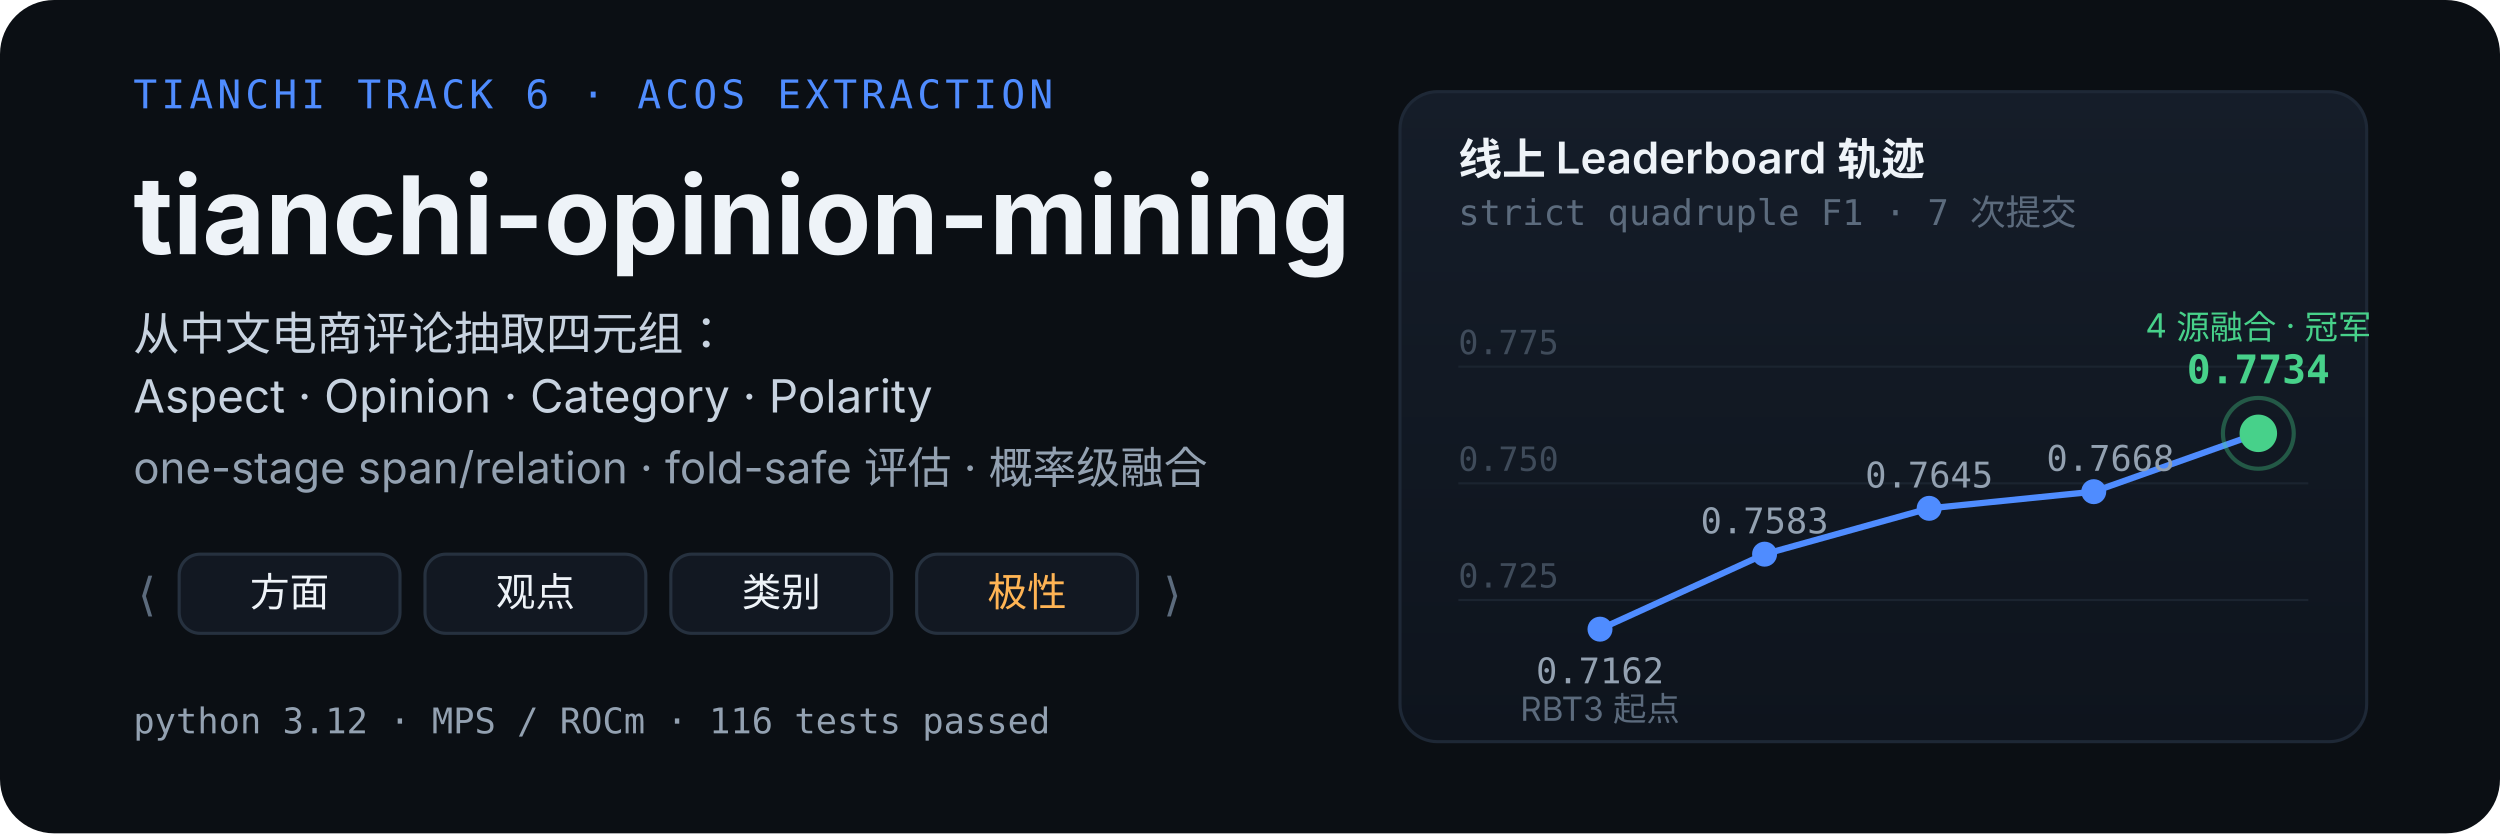
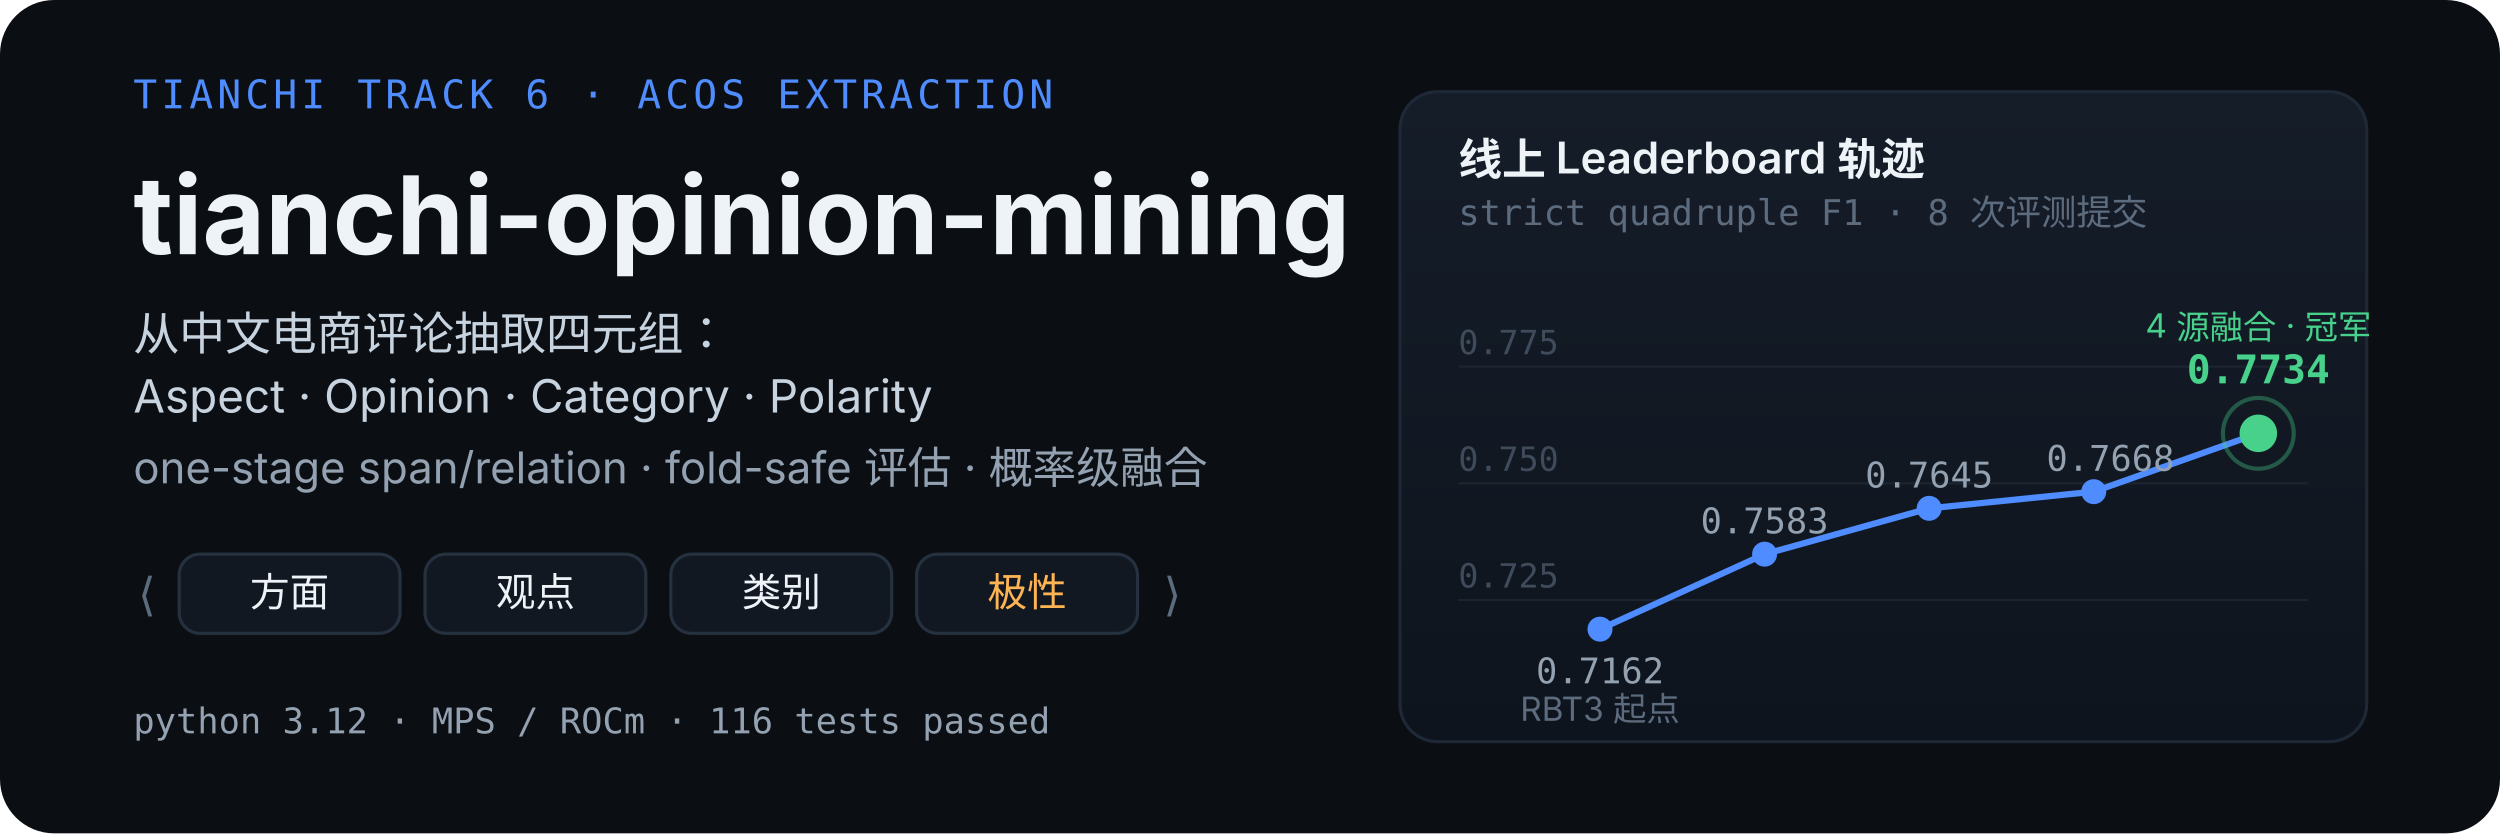
<svg xmlns="http://www.w3.org/2000/svg" width="1200" height="400" viewBox="0 0 1200 400" role="img" aria-labelledby="heroTitle heroDesc">
  <defs>
    <linearGradient id="panelFade" x1="0" y1="0" x2="0" y2="1">
      <stop offset="0" stop-color="#151d29" />
      <stop offset="1" stop-color="#0e141d" />
    </linearGradient>
  </defs>
  <rect width="1200" height="400" rx="26" fill="#0b0f14" />
  <g id="title-block" transform="translate(64 52)">
    <text x="0" y="0" font-family="ui-monospace, SFMono-Regular, Menlo, monospace" font-size="19" fill="#4f8cff" letter-spacing="2">TIANCHI TRACK 6 · ACOS EXTRACTION</text>
    <text x="0" y="70" font-family="-apple-system, BlinkMacSystemFont, Segoe UI, PingFang SC, sans-serif" font-size="52" font-weight="700" fill="#eef3f8">tianchi-opinion-mining</text>
    <text x="0" y="116" font-family="-apple-system, BlinkMacSystemFont, Segoe UI, PingFang SC, sans-serif" font-size="22" fill="#c8d3e0">从中文电商评论抽取四元组：</text>
    <text x="0" y="146" font-family="-apple-system, BlinkMacSystemFont, Segoe UI, PingFang SC, sans-serif" font-size="22" fill="#c8d3e0">Aspect · Opinion · Category · Polarity</text>
    <text x="0" y="180" font-family="-apple-system, BlinkMacSystemFont, Segoe UI, PingFang SC, sans-serif" font-size="21" fill="#93a1b1">one-stage span/relation · fold-safe 评估 · 概率级融合</text>
    <g id="quadruple-motif" transform="translate(0 214)">
      <text x="0" y="27" font-family="ui-monospace, SFMono-Regular, Menlo, monospace" font-size="22" fill="#5c6b7d">⟨</text>
      <g transform="translate(22 0)">
        <rect width="106" height="38" rx="10" fill="#121822" stroke="#26313f" stroke-width="1.5" />
        <text x="53" y="25" text-anchor="middle" font-family="-apple-system, BlinkMacSystemFont, PingFang SC, sans-serif" font-size="19" fill="#eef3f8">方面</text>
      </g>
      <g transform="translate(140 0)">
        <rect width="106" height="38" rx="10" fill="#121822" stroke="#26313f" stroke-width="1.5" />
        <text x="53" y="25" text-anchor="middle" font-family="-apple-system, BlinkMacSystemFont, PingFang SC, sans-serif" font-size="19" fill="#eef3f8">观点</text>
      </g>
      <g transform="translate(258 0)">
        <rect width="106" height="38" rx="10" fill="#121822" stroke="#26313f" stroke-width="1.5" />
        <text x="53" y="25" text-anchor="middle" font-family="-apple-system, BlinkMacSystemFont, PingFang SC, sans-serif" font-size="19" fill="#eef3f8">类别</text>
      </g>
      <g transform="translate(376 0)">
        <rect width="106" height="38" rx="10" fill="#121822" stroke="#26313f" stroke-width="1.5" />
        <text x="53" y="25" text-anchor="middle" font-family="-apple-system, BlinkMacSystemFont, PingFang SC, sans-serif" font-size="19" fill="#ffb454">极性</text>
      </g>
      <text x="492" y="27" font-family="ui-monospace, SFMono-Regular, Menlo, monospace" font-size="22" fill="#5c6b7d">⟩</text>
    </g>
    <text x="0" y="300" font-family="ui-monospace, SFMono-Regular, Menlo, monospace" font-size="17" fill="#93a1b1">python 3.12 · MPS / ROCm · 116 tests passed</text>
  </g>
  <g id="proof-panel" transform="translate(672 44)">
    <rect width="464" height="312" rx="18" fill="url(#panelFade)" stroke="#1e2836" stroke-width="1.5" />
    <text x="28" y="40" font-family="-apple-system, BlinkMacSystemFont, PingFang SC, sans-serif" font-size="21" font-weight="600" fill="#eef3f8">线上 Leaderboard 轨迹</text>
-     <text x="28" y="64" font-family="ui-monospace, SFMono-Regular, Menlo, monospace" font-size="17" fill="#5c6b7d">strict quadruple F1 · 7 次提交</text>
+     <text x="28" y="64" font-family="ui-monospace, SFMono-Regular, Menlo, monospace" font-size="17" fill="#5c6b7d">strict quadruple F1 · 8 次评测提交</text>
    <g stroke="#1b2430" stroke-width="1">
      <line x1="28" y1="132" x2="436" y2="132" />
      <line x1="28" y1="188" x2="436" y2="188" />
      <line x1="28" y1="244" x2="436" y2="244" />
    </g>
    <g font-family="ui-monospace, SFMono-Regular, Menlo, monospace" font-size="16" fill="#3f4b5a">
      <text x="28" y="126">0.775</text>
      <text x="28" y="182">0.750</text>
      <text x="28" y="238">0.725</text>
    </g>
    <path d="M 96 258 L 175 222 L 254 200 L 333 192 L 412 164" fill="none" stroke="#4f8cff" stroke-width="3" stroke-linejoin="round" stroke-linecap="round" />
    <g fill="#4f8cff">
      <circle cx="96" cy="258" r="6" />
      <circle cx="175" cy="222" r="6" />
      <circle cx="254" cy="200" r="6" />
      <circle cx="333" cy="192" r="6" />
    </g>
    <circle cx="412" cy="164" r="9" fill="#47d18a" />
    <circle cx="412" cy="164" r="17" fill="none" stroke="#47d18a" stroke-opacity="0.35" stroke-width="2" />
    <g font-family="ui-monospace, SFMono-Regular, Menlo, monospace" font-size="17" fill="#93a1b1">
      <text x="96" y="284" text-anchor="middle">0.7162</text>
      <text x="175" y="212" text-anchor="middle">0.7583</text>
      <text x="254" y="190" text-anchor="middle">0.7645</text>
      <text x="341" y="182" text-anchor="middle">0.7668</text>
    </g>
    <text x="412" y="140" text-anchor="middle" font-family="ui-monospace, SFMono-Regular, Menlo, monospace" font-size="19" font-weight="700" fill="#47d18a">0.7734</text>
    <text x="412" y="118" text-anchor="middle" font-family="-apple-system, BlinkMacSystemFont, PingFang SC, sans-serif" font-size="16" fill="#47d18a">4 源融合 · 冠军</text>
    <text x="96" y="302" text-anchor="middle" font-family="-apple-system, BlinkMacSystemFont, PingFang SC, sans-serif" font-size="16" fill="#5c6b7d">RBT3 起点</text>
  </g>
</svg>
